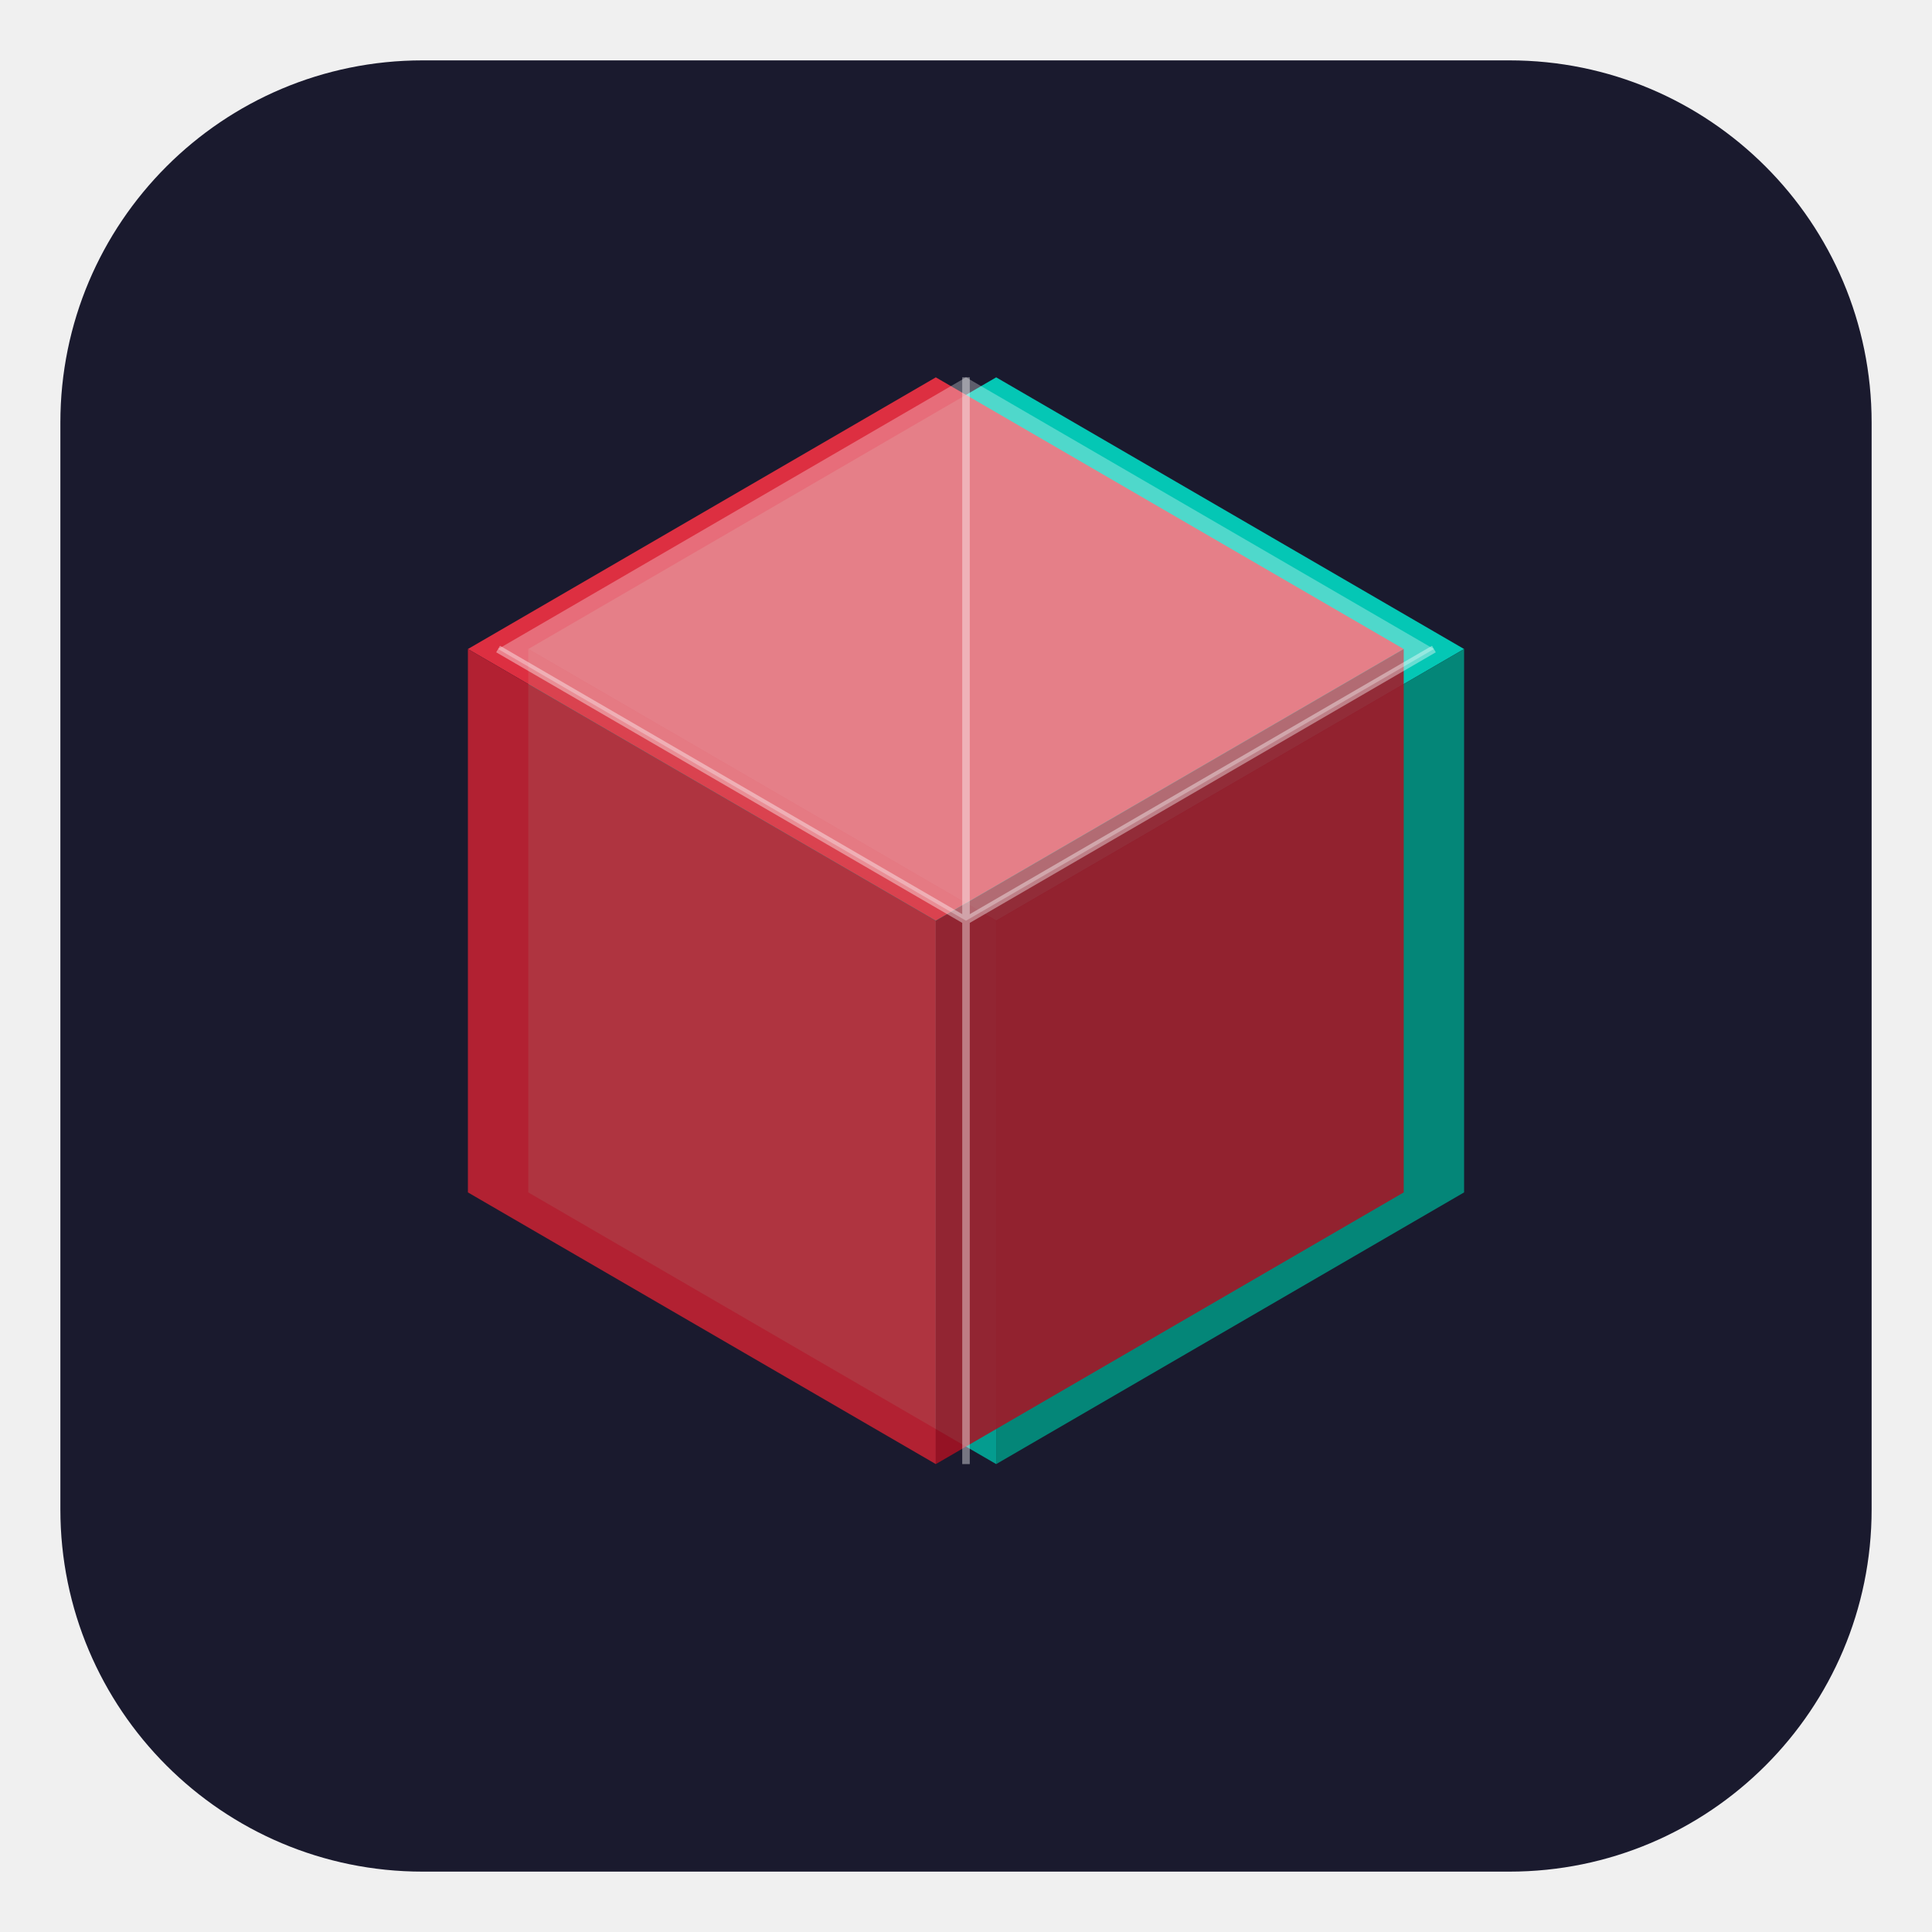
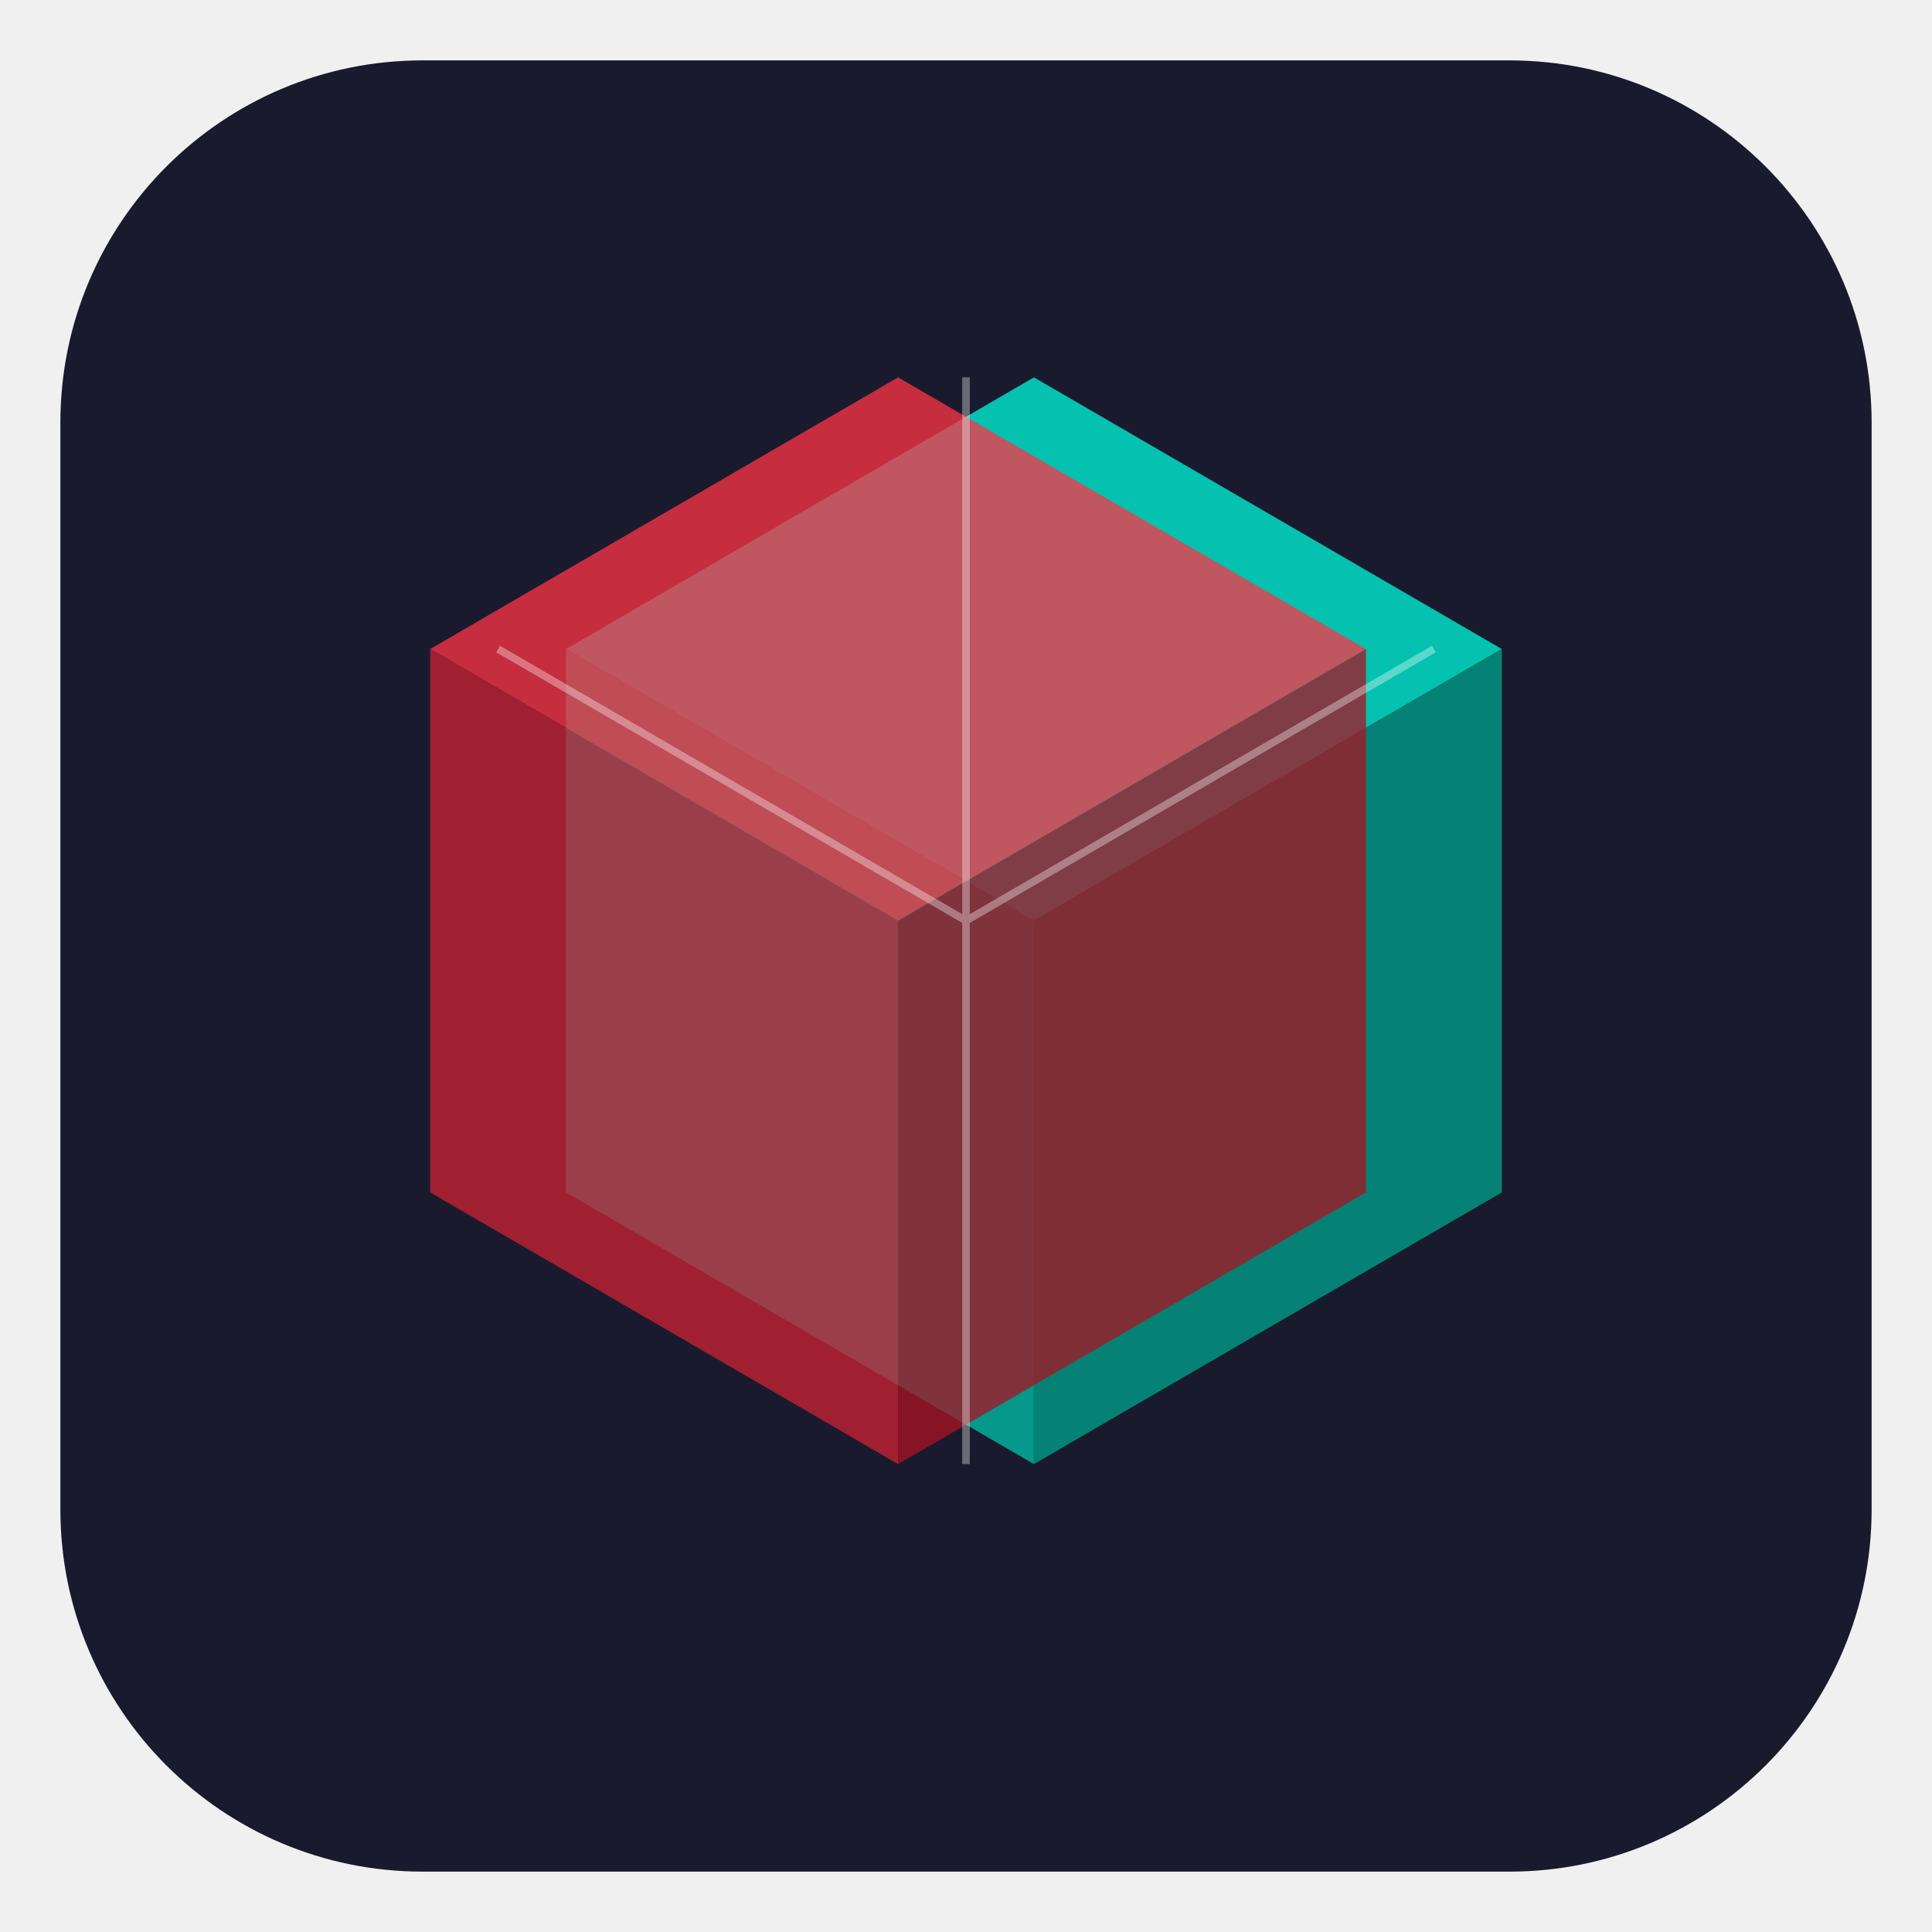
<svg xmlns="http://www.w3.org/2000/svg" viewBox="0 0 512 512" width="512" height="512">
  <rect x="16" y="16" width="480" height="480" rx="96" ry="96" fill="#1a1a2e" />
-   <g transform="translate(8, 0)" opacity="0.85">
+   <g transform="translate(18, 0)" opacity="0.82">
    <polygon points="256,100 380,172 256,244 132,172" fill="#00e5cc" />
    <polygon points="132,172 256,244 256,388 132,316" fill="#00b3a0" />
    <polygon points="380,172 256,244 256,388 380,316" fill="#009985" />
  </g>
-   <g transform="translate(-8, 0)" opacity="0.85">
+   <g transform="translate(-18, 0)" opacity="0.75">
    <polygon points="256,100 380,172 256,244 132,172" fill="#ff3344" />
    <polygon points="132,172 256,244 256,388 132,316" fill="#cc2233" />
    <polygon points="380,172 256,244 256,388 380,316" fill="#aa1122" />
  </g>
-   <g opacity="0.3">
-     <polygon points="256,100 380,172 256,244 132,172" fill="#ffffff" />
-   </g>
-   <g stroke="#ffffff" stroke-width="2" fill="none" opacity="0.4">
+   <g stroke="#ffffff" stroke-width="2" fill="none" opacity="0.35">
    <line x1="256" y1="100" x2="256" y2="244" />
    <line x1="256" y1="244" x2="256" y2="388" />
    <line x1="132" y1="172" x2="256" y2="244" />
    <line x1="380" y1="172" x2="256" y2="244" />
  </g>
</svg>
